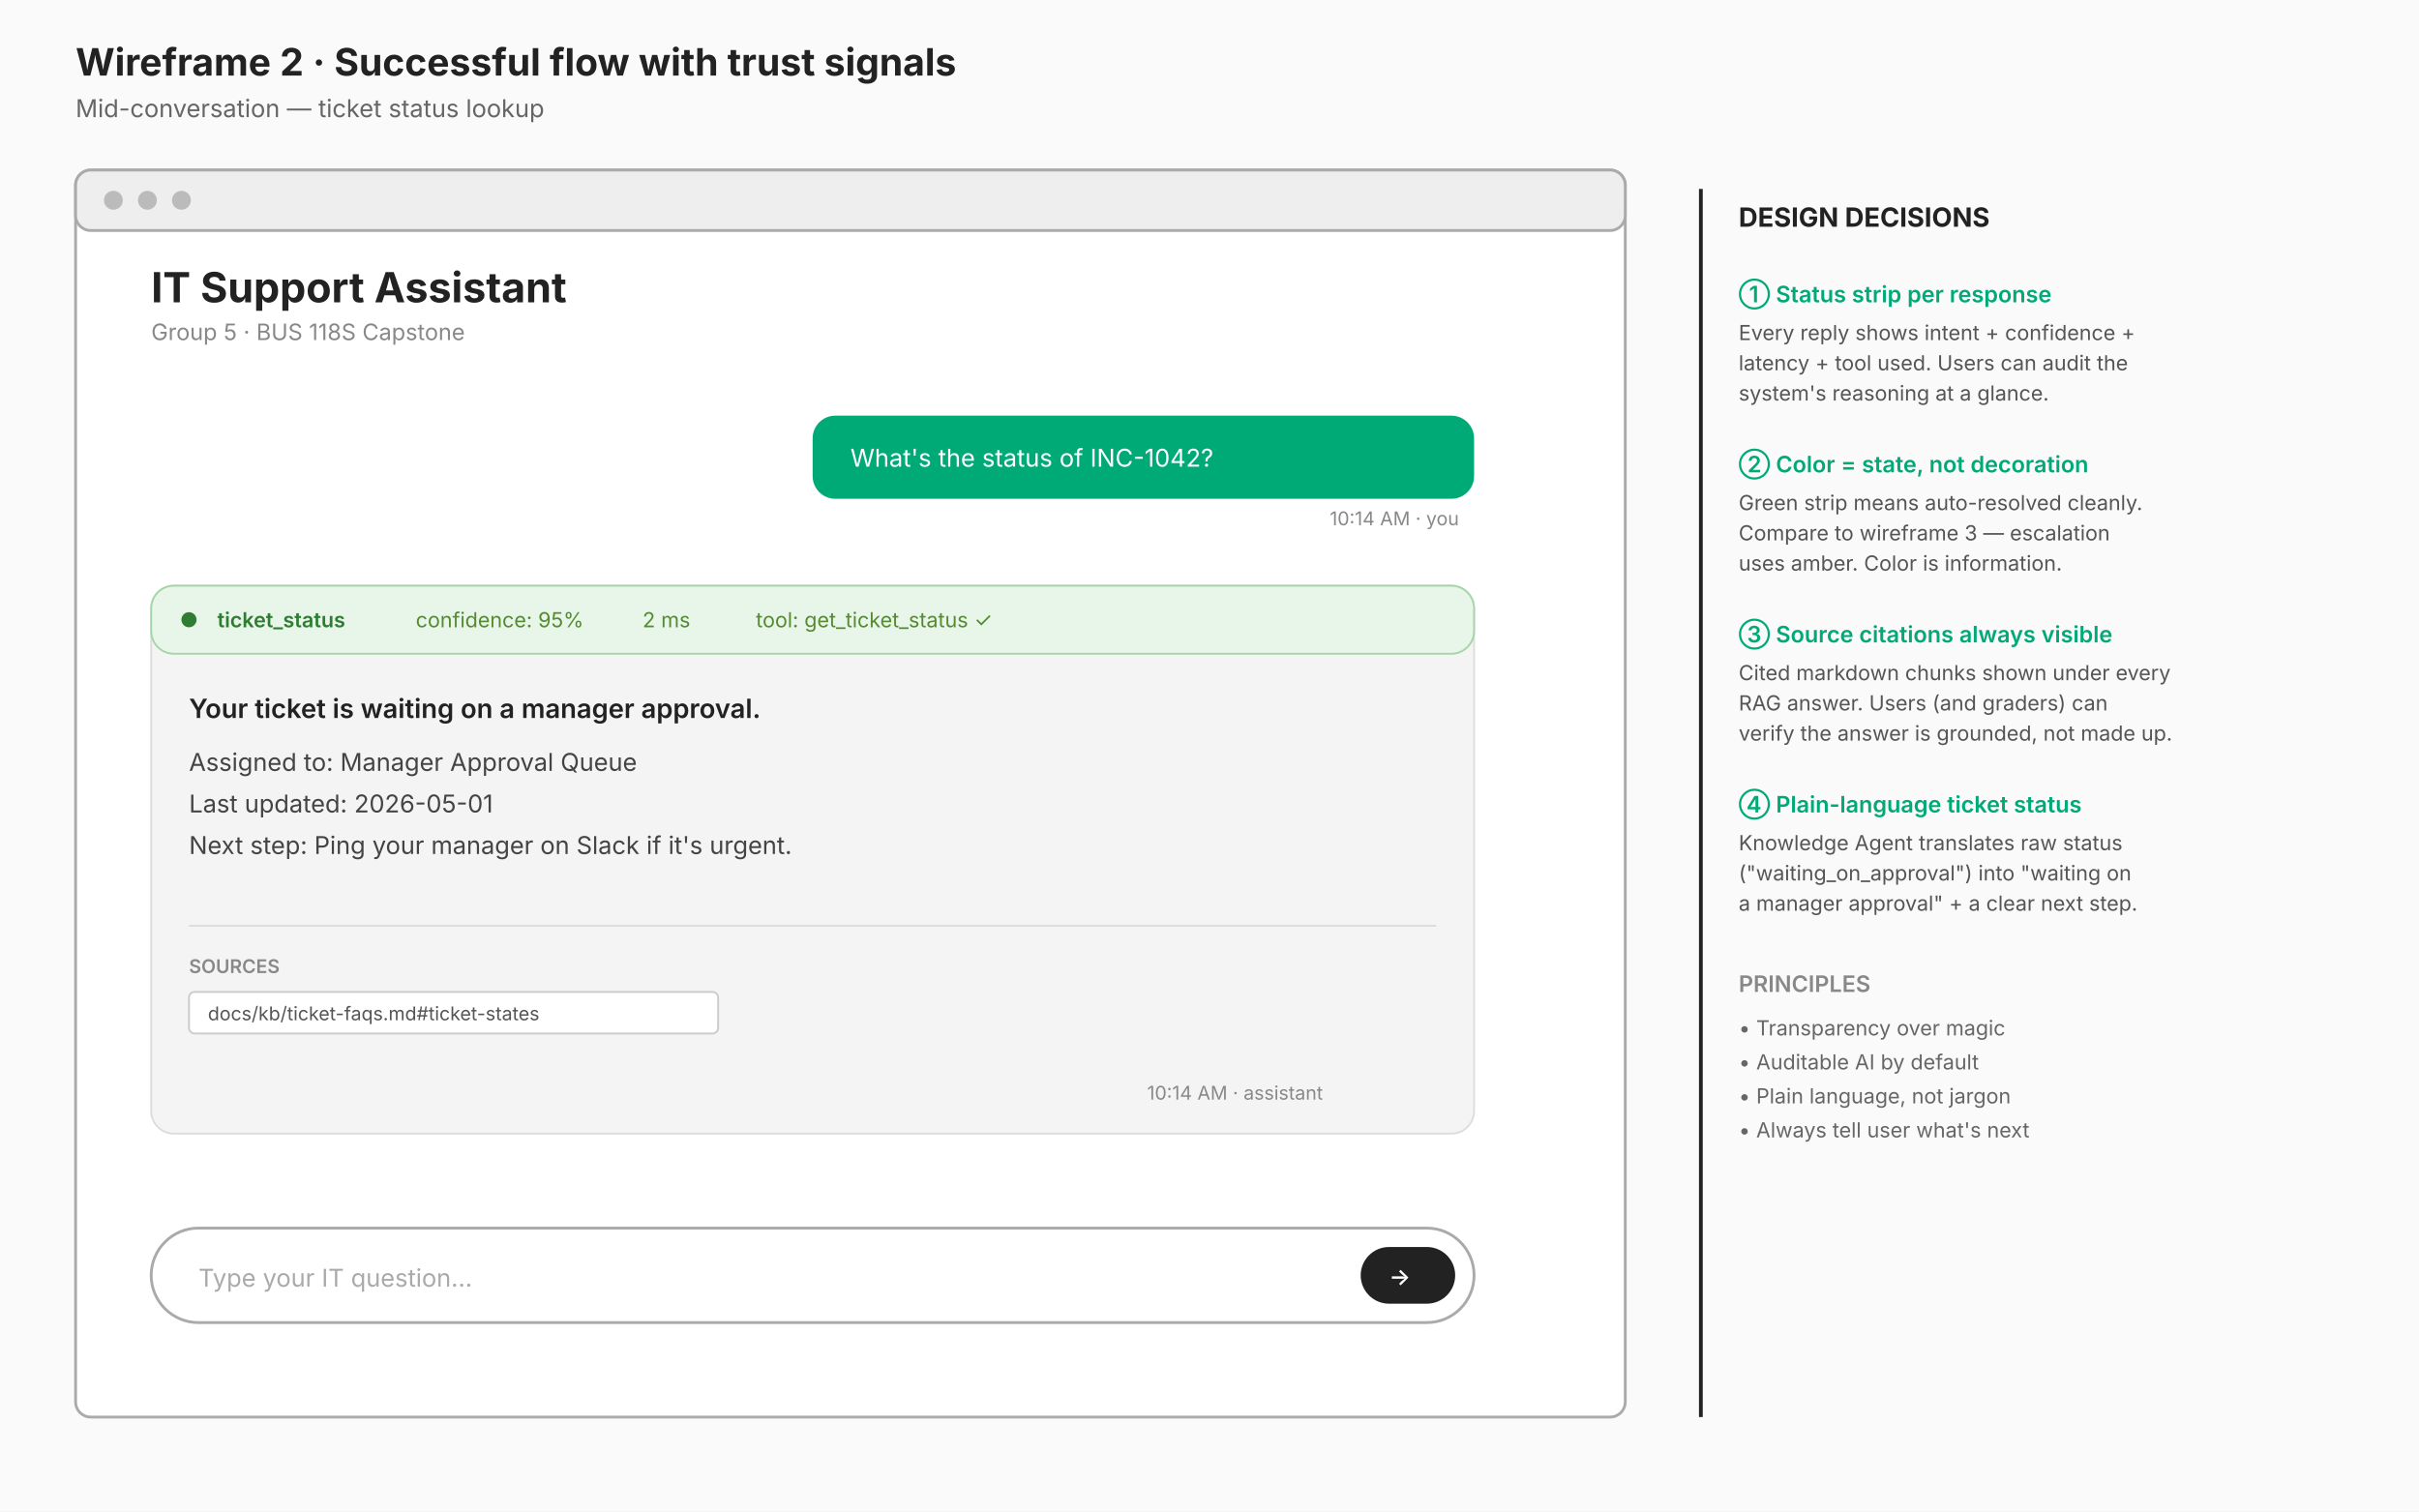
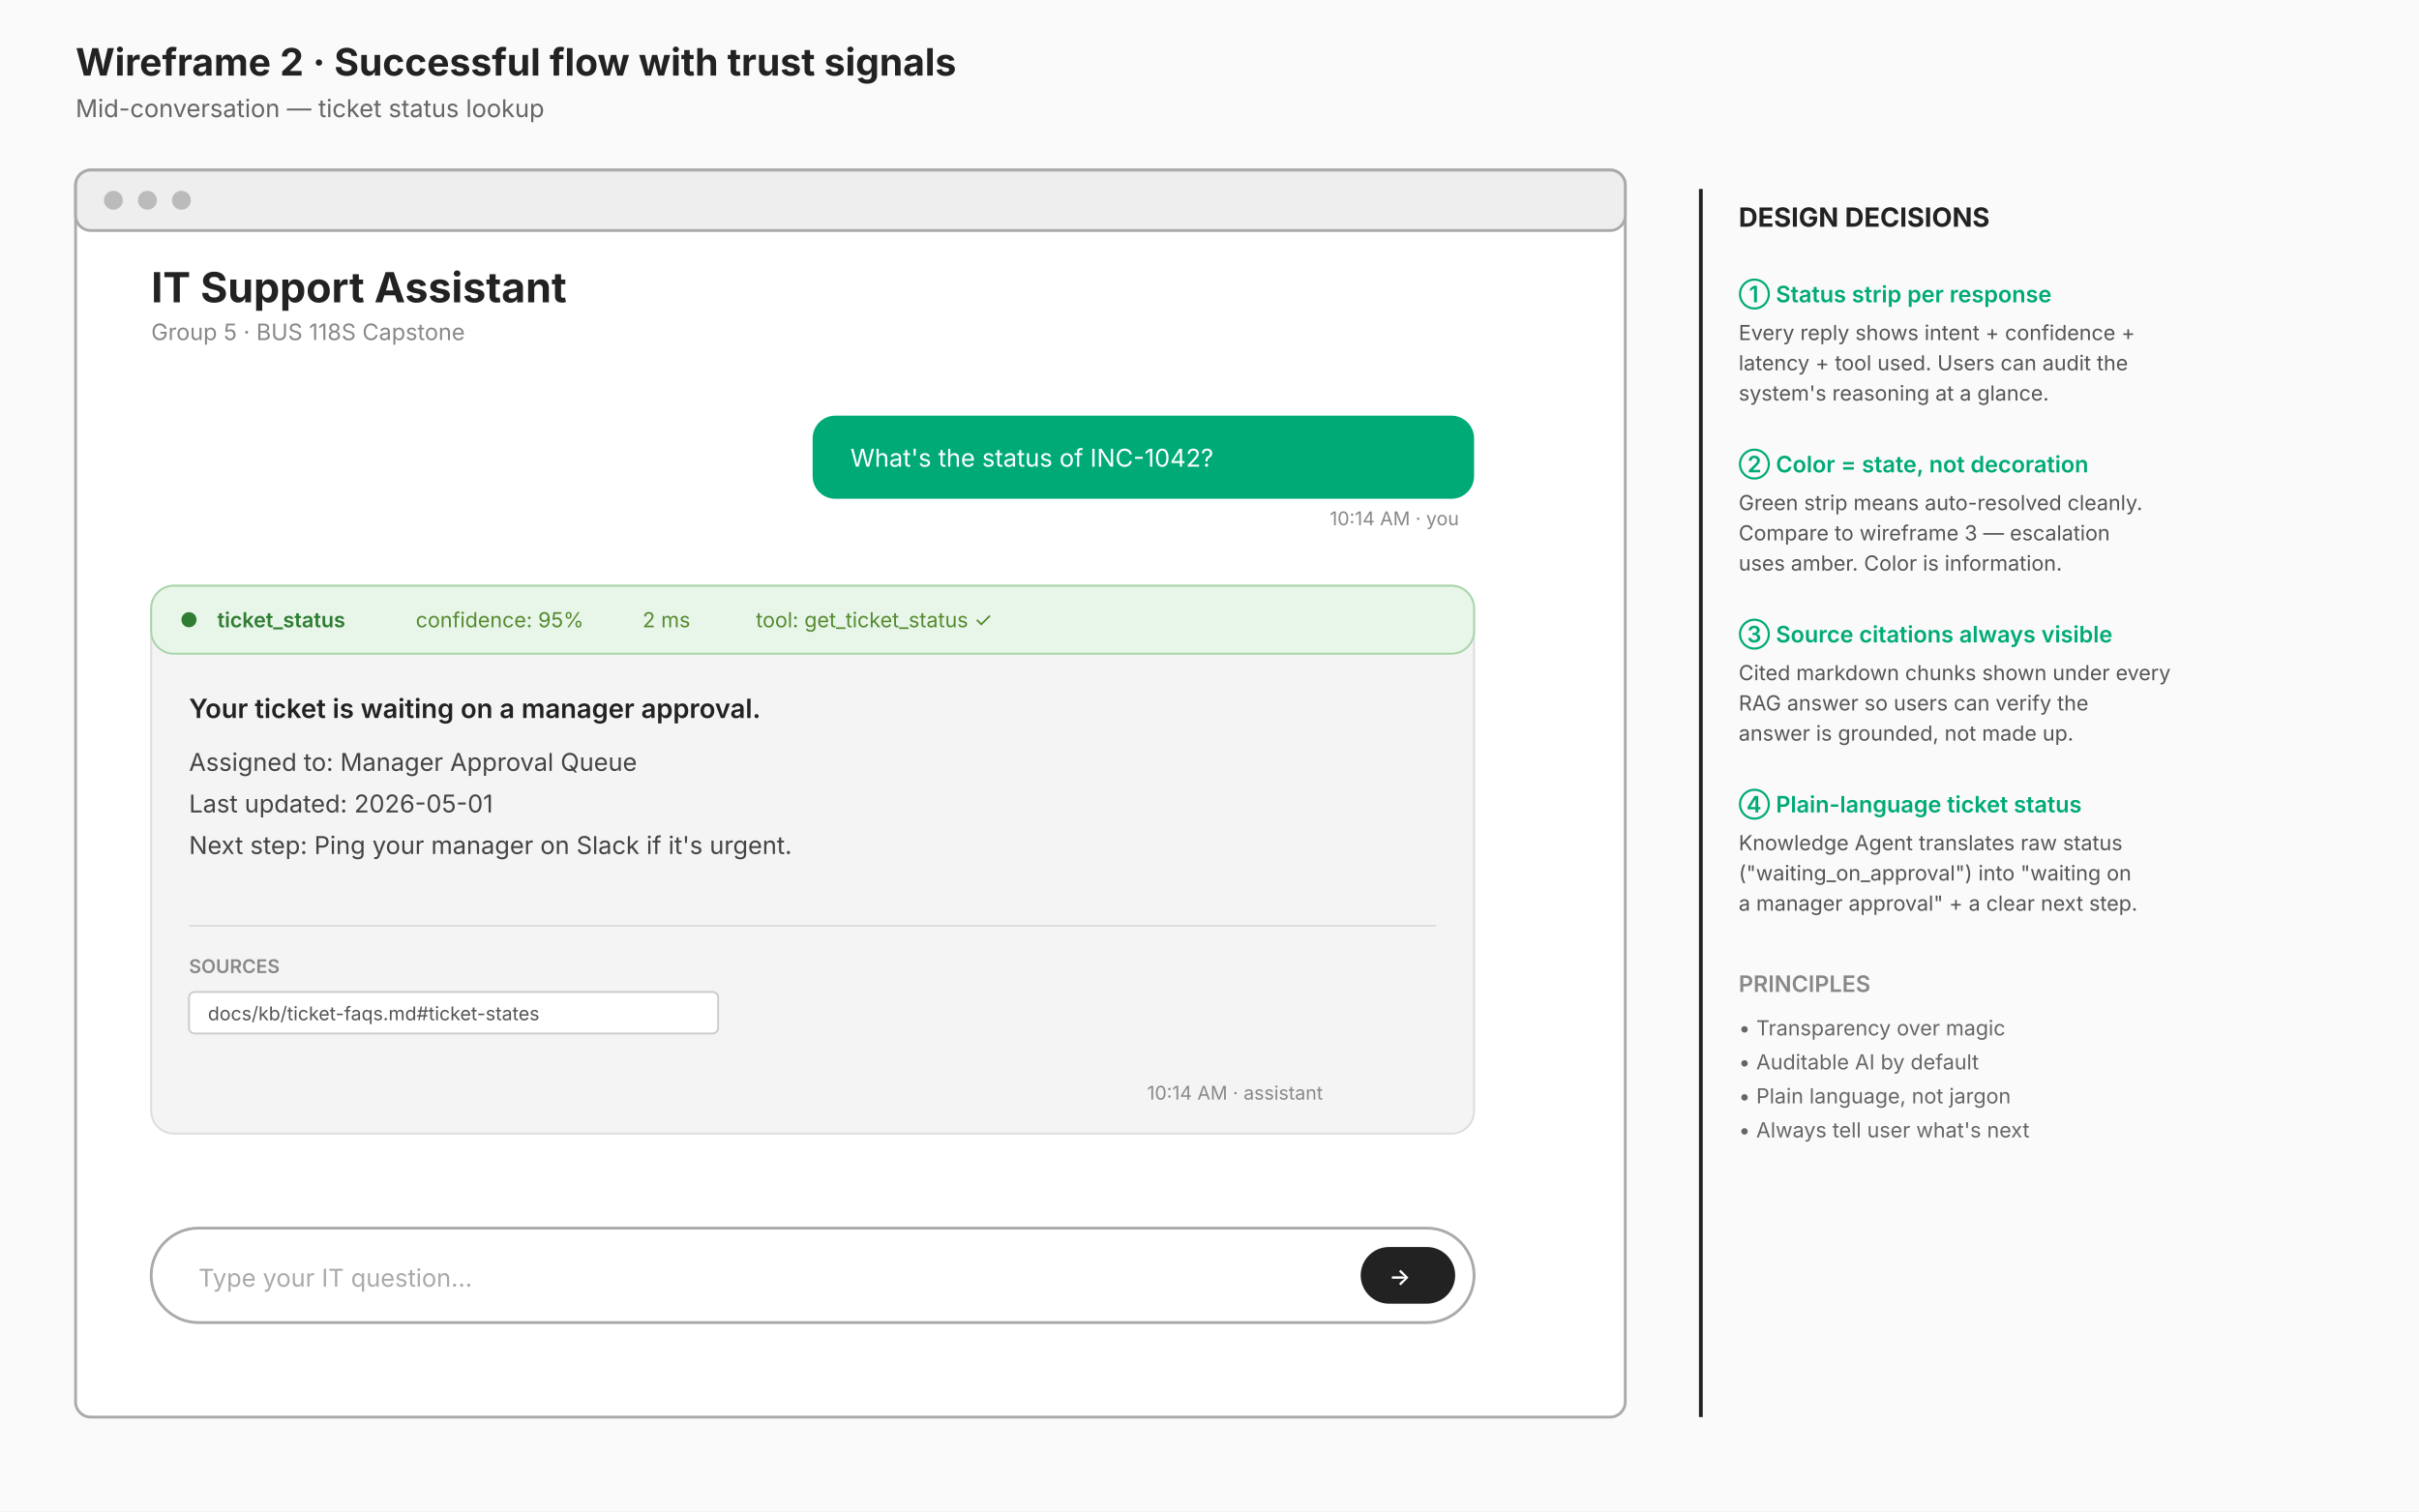
<svg xmlns="http://www.w3.org/2000/svg" viewBox="0 0 1280 800" font-family="system-ui, -apple-system, 'Segoe UI', sans-serif">
  <rect width="1280" height="800" fill="#fafafa" />
  <text x="40" y="40" font-size="20" font-weight="700" fill="#222">Wireframe 2 · Successful flow with trust signals</text>
  <text x="40" y="62" font-size="13" fill="#666">Mid-conversation — ticket status lookup</text>
  <rect x="40" y="90" width="820" height="660" fill="white" stroke="#aaa" stroke-width="1.5" rx="8" />
  <rect x="40" y="90" width="820" height="32" fill="#eee" stroke="#aaa" stroke-width="1.5" rx="8" />
  <circle cx="60" cy="106" r="5" fill="#bbb" />
  <circle cx="78" cy="106" r="5" fill="#bbb" />
  <circle cx="96" cy="106" r="5" fill="#bbb" />
  <text x="80" y="160" font-size="22" font-weight="700" fill="#222">IT Support Assistant</text>
  <text x="80" y="180" font-size="12" fill="#888">Group 5 · BUS 118S Capstone</text>
  <rect x="430" y="220" width="350" height="44" fill="#0a7" rx="12" />
  <text x="450" y="247" font-size="13" fill="white">What's the status of INC-1042?</text>
  <text x="772" y="278" font-size="10" fill="#888" text-anchor="end">10:14 AM · you</text>
  <rect x="80" y="310" width="700" height="290" fill="#f4f4f5" stroke="#ddd" rx="12" />
  <rect x="80" y="310" width="700" height="36" fill="#e8f5e9" stroke="#a5d6a7" rx="12" />
  <circle cx="100" cy="328" r="4" fill="#2e7d32" />
  <text x="115" y="332" font-size="11" font-weight="600" fill="#2e7d32">ticket_status</text>
  <text x="220" y="332" font-size="11" fill="#558b2f">confidence: 95%</text>
  <text x="340" y="332" font-size="11" fill="#558b2f">2 ms</text>
  <text x="400" y="332" font-size="11" fill="#558b2f">tool: get_ticket_status ✓</text>
  <text x="100" y="380" font-size="14" font-weight="600" fill="#222">Your ticket is waiting on a manager approval.</text>
  <text x="100" y="408" font-size="13" fill="#444">Assigned to: Manager Approval Queue</text>
  <text x="100" y="430" font-size="13" fill="#444">Last updated: 2026-05-01</text>
  <text x="100" y="452" font-size="13" fill="#444">Next step: Ping your manager on Slack if it's urgent.</text>
  <line x1="100" y1="490" x2="760" y2="490" stroke="#ddd" />
  <text x="100" y="515" font-size="10" font-weight="600" fill="#888">SOURCES</text>
  <rect x="100" y="525" width="280" height="22" fill="white" stroke="#ccc" rx="3" />
  <text x="110" y="540" font-size="10" fill="#555">docs/kb/ticket-faqs.md#ticket-states</text>
  <text x="700" y="582" font-size="10" fill="#888" text-anchor="end">10:14 AM · assistant</text>
  <rect x="80" y="650" width="700" height="50" fill="white" stroke="#aaa" stroke-width="1.5" rx="25" />
  <text x="105" y="681" font-size="13" fill="#aaa">Type your IT question...</text>
  <rect x="720" y="660" width="50" height="30" fill="#222" rx="15" />
  <text x="735" y="680" font-size="12" fill="white" font-weight="600">→</text>
  <line x1="900" y1="100" x2="900" y2="750" stroke="#222" stroke-width="2" />
  <text x="920" y="120" font-size="14" font-weight="700" fill="#222">DESIGN DECISIONS</text>
  <text x="920" y="160" font-size="12" font-weight="600" fill="#0a7">① Status strip per response</text>
  <text x="920" y="180" font-size="11" fill="#555">Every reply shows intent + confidence +</text>
  <text x="920" y="196" font-size="11" fill="#555">latency + tool used. Users can audit the</text>
  <text x="920" y="212" font-size="11" fill="#555">system's reasoning at a glance.</text>
  <text x="920" y="250" font-size="12" font-weight="600" fill="#0a7">② Color = state, not decoration</text>
  <text x="920" y="270" font-size="11" fill="#555">Green strip means auto-resolved cleanly.</text>
  <text x="920" y="286" font-size="11" fill="#555">Compare to wireframe 3 — escalation</text>
  <text x="920" y="302" font-size="11" fill="#555">uses amber. Color is information.</text>
  <text x="920" y="340" font-size="12" font-weight="600" fill="#0a7">③ Source citations always visible</text>
  <text x="920" y="360" font-size="11" fill="#555">Cited markdown chunks shown under every</text>
-   <text x="920" y="376" font-size="11" fill="#555">RAG answer. Users (and graders) can</text>
-   <text x="920" y="392" font-size="11" fill="#555">verify the answer is grounded, not made up.</text>
+   <text x="920" y="376" font-size="11" fill="#555">RAG answer so users can verify the</text>
+   <text x="920" y="392" font-size="11" fill="#555">answer is grounded, not made up.</text>
  <text x="920" y="430" font-size="12" font-weight="600" fill="#0a7">④ Plain-language ticket status</text>
  <text x="920" y="450" font-size="11" fill="#555">Knowledge Agent translates raw status</text>
  <text x="920" y="466" font-size="11" fill="#555">("waiting_on_approval") into "waiting on</text>
  <text x="920" y="482" font-size="11" fill="#555">a manager approval" + a clear next step.</text>
  <text x="920" y="525" font-size="12" font-weight="600" fill="#888">PRINCIPLES</text>
  <text x="920" y="548" font-size="11" fill="#666">• Transparency over magic</text>
  <text x="920" y="566" font-size="11" fill="#666">• Auditable AI by default</text>
  <text x="920" y="584" font-size="11" fill="#666">• Plain language, not jargon</text>
  <text x="920" y="602" font-size="11" fill="#666">• Always tell user what's next</text>
</svg>
